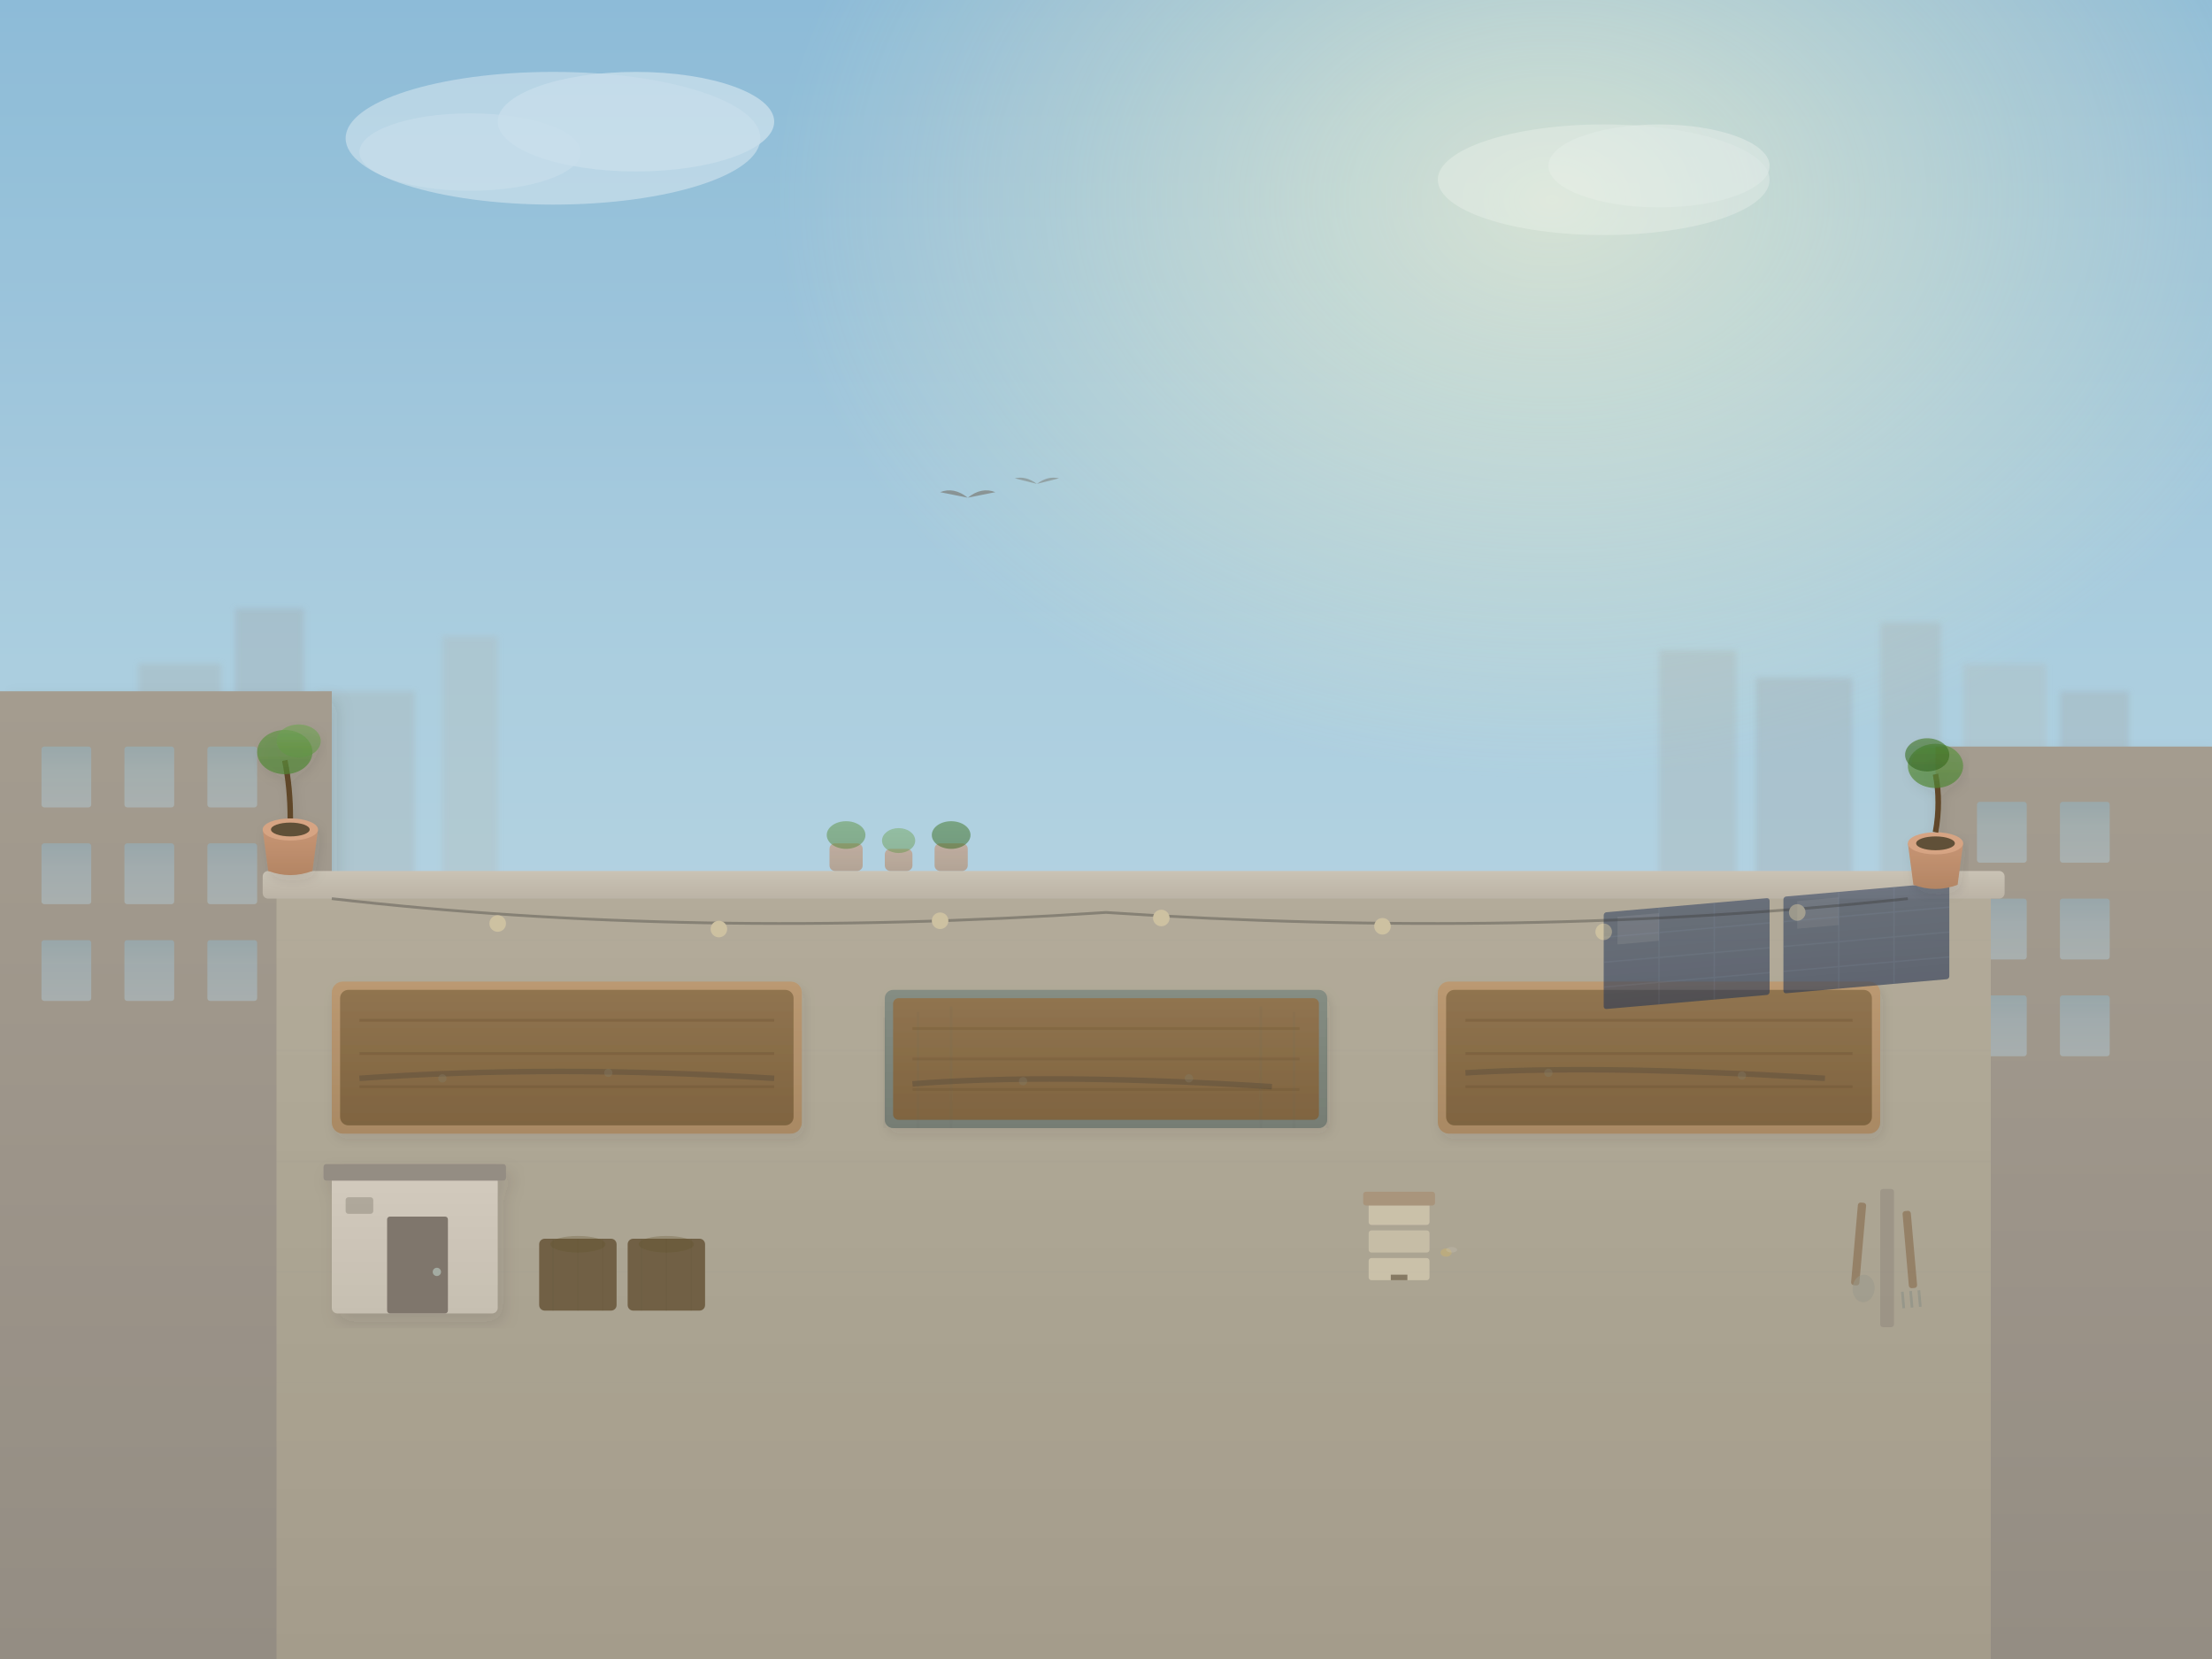
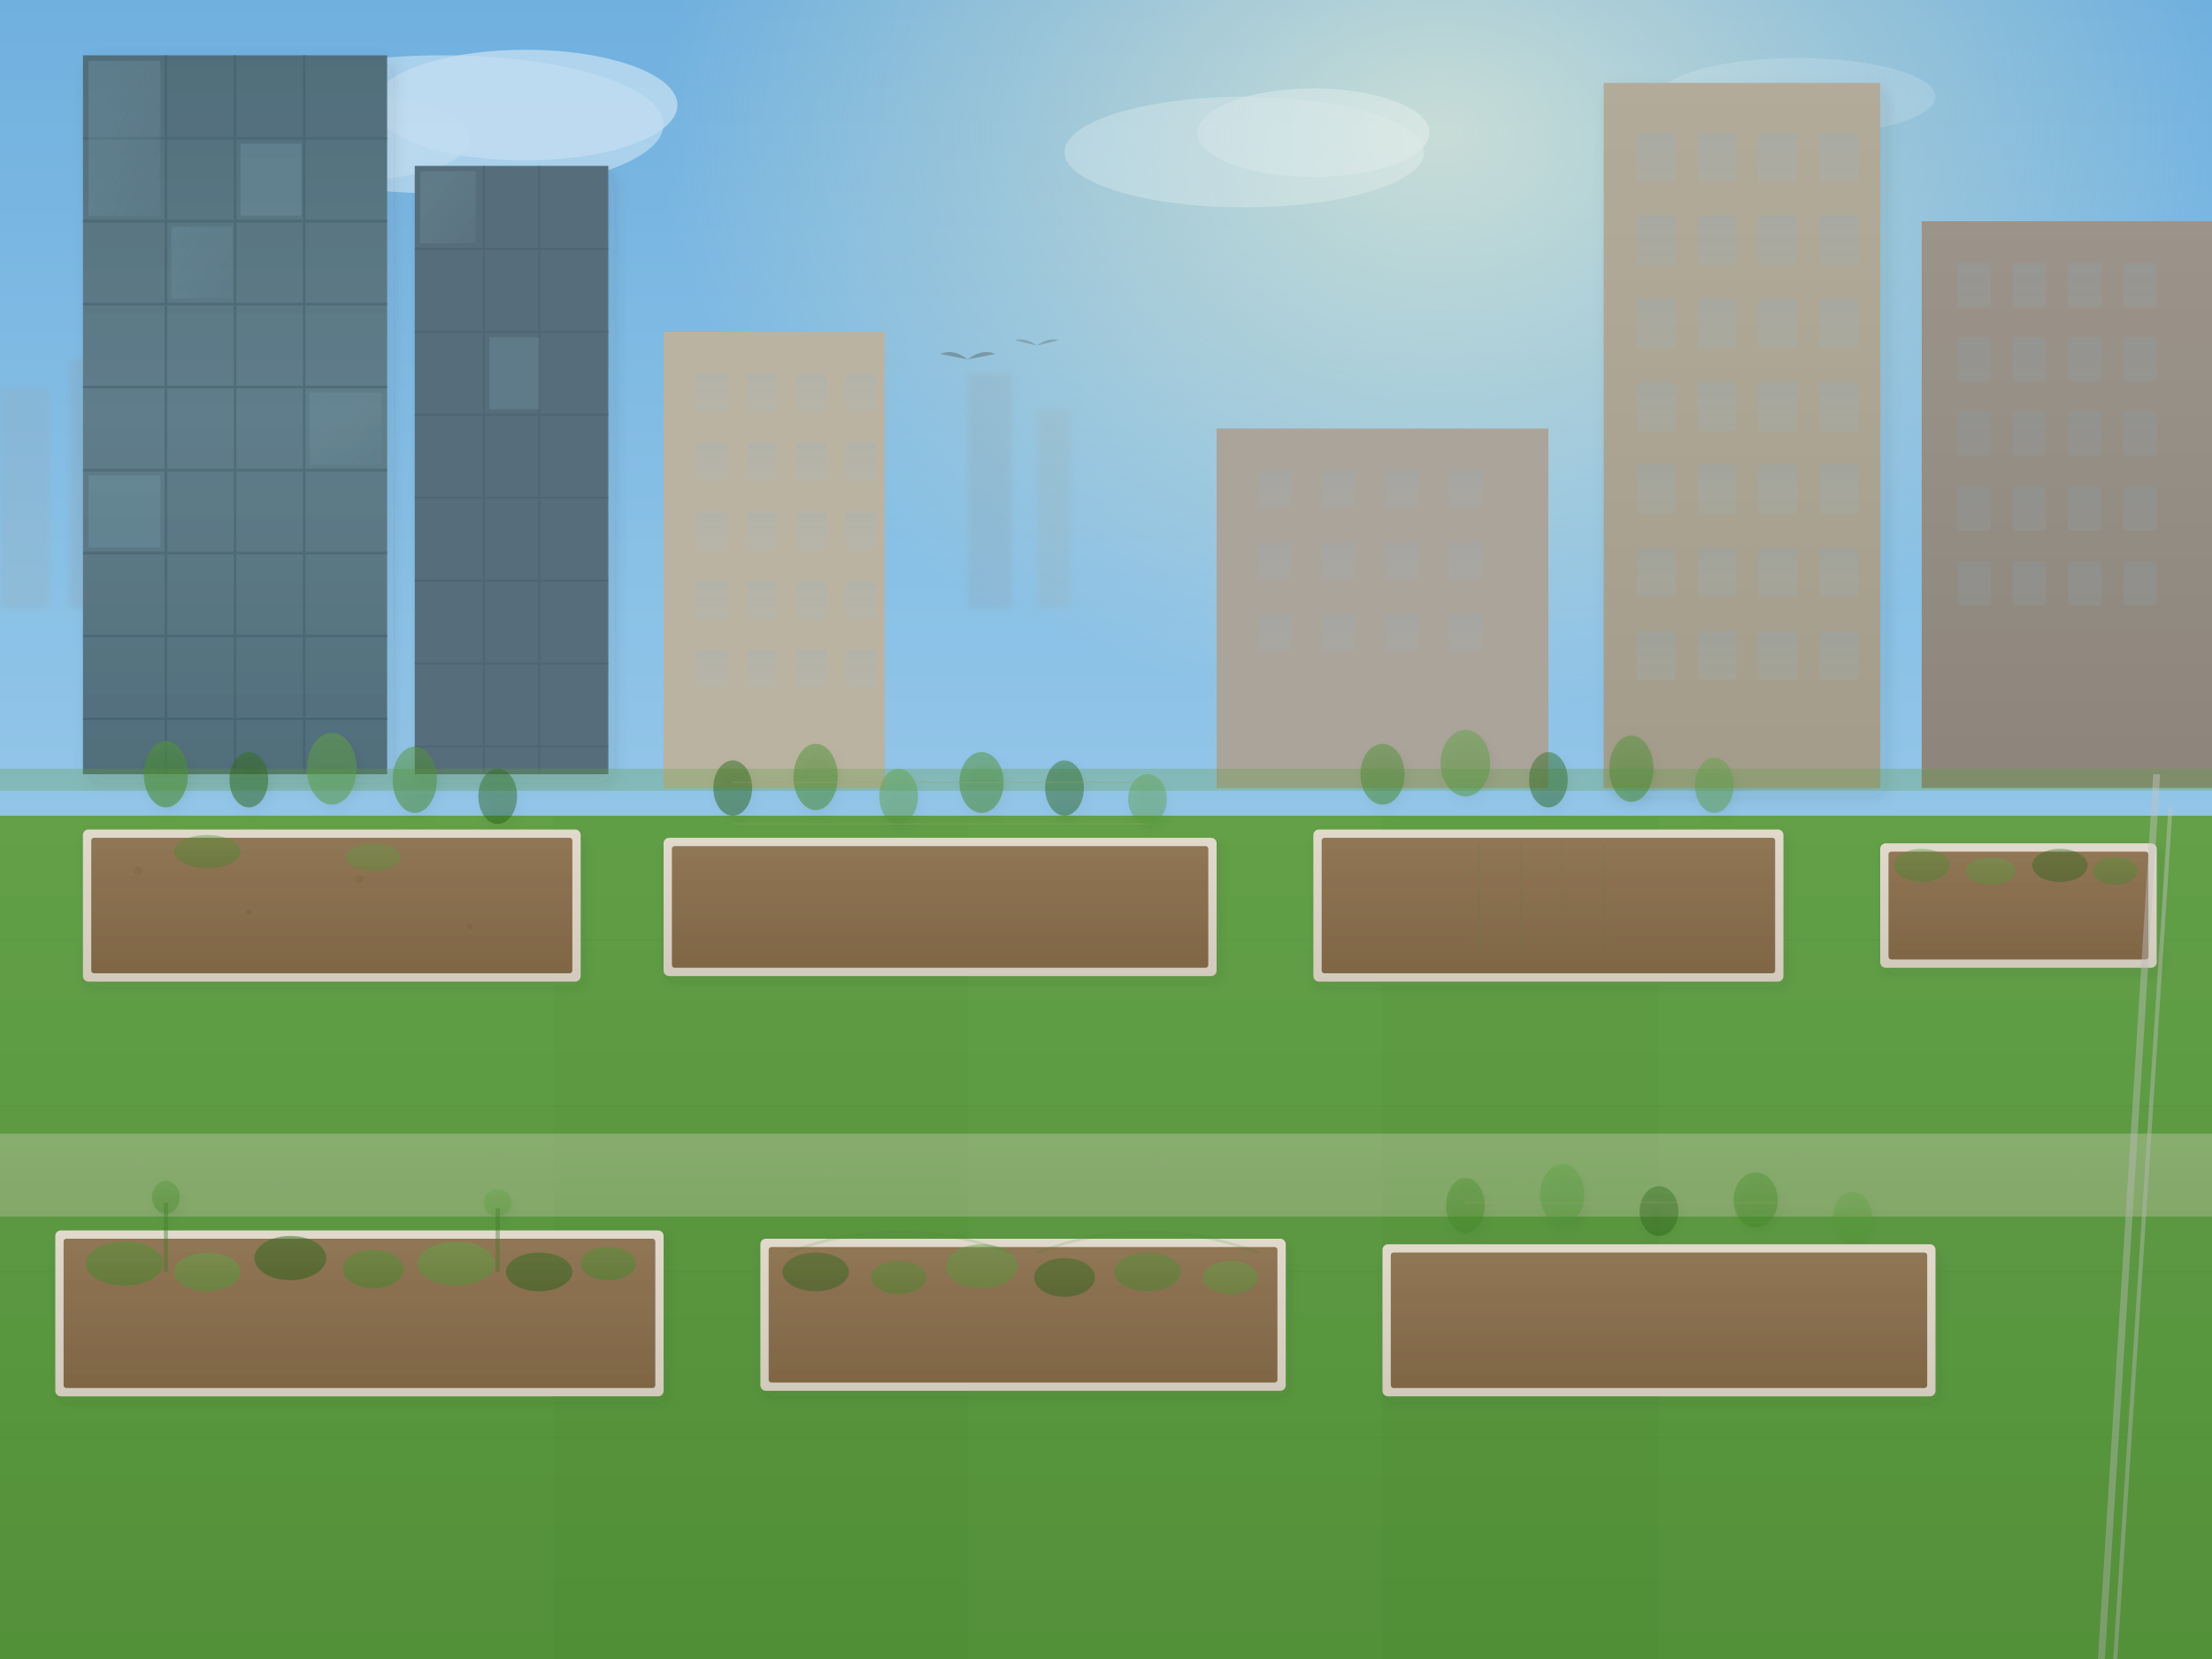
<svg xmlns="http://www.w3.org/2000/svg" viewBox="0 0 800 600" width="800" height="600">
  <defs>
    <linearGradient id="rtSkyGrad" x1="0" y1="0" x2="0" y2="1">
-       <stop offset="0%" stop-color="#88B8D8" />
-       <stop offset="40%" stop-color="#A8CCE0" />
-       <stop offset="100%" stop-color="#C8DCE8" />
-     </linearGradient>
-     <radialGradient id="rtSunGlow" cx="0.7" cy="0.12" r="0.35">
+       <stop offset="0%" stop-color="#6AADE0" />
+       <stop offset="40%" stop-color="#88C0E8" />
+       <stop offset="100%" stop-color="#B0D4EE" />
+     </linearGradient>
+     <radialGradient id="rtSunGlow" cx="0.65" cy="0.08" r="0.35">
      <stop offset="0%" stop-color="#FFF8D0" stop-opacity="0.6" />
      <stop offset="100%" stop-color="#FFF3C0" stop-opacity="0" />
    </radialGradient>
-     <linearGradient id="rtBuildingGrad" x1="0" y1="0" x2="0" y2="1">
-       <stop offset="0%" stop-color="#D0C8BC" />
-       <stop offset="100%" stop-color="#C4BCB0" />
-     </linearGradient>
-     <linearGradient id="rtBuildingDark" x1="0" y1="0" x2="0" y2="1">
-       <stop offset="0%" stop-color="#A0988C" />
-       <stop offset="100%" stop-color="#908880" />
-     </linearGradient>
-     <linearGradient id="rtRoofGrad" x1="0" y1="0" x2="0" y2="1">
+     <linearGradient id="rtGlassBuilding" x1="0" y1="0" x2="0" y2="1">
+       <stop offset="0%" stop-color="#4A6878" />
+       <stop offset="50%" stop-color="#5A7888" />
+       <stop offset="100%" stop-color="#4A6878" />
+     </linearGradient>
+     <linearGradient id="rtGlassReflect" x1="0" y1="0" x2="1" y2="1">
+       <stop offset="0%" stop-color="#88B8D0" stop-opacity="0.5" />
+       <stop offset="50%" stop-color="#A0CCE0" stop-opacity="0.3" />
+       <stop offset="100%" stop-color="#78A8C0" stop-opacity="0.2" />
+     </linearGradient>
+     <linearGradient id="rtConcreteBuilding" x1="0" y1="0" x2="0" y2="1">
      <stop offset="0%" stop-color="#B0A898" />
      <stop offset="100%" stop-color="#A09888" />
    </linearGradient>
+     <linearGradient id="rtConcreteDark" x1="0" y1="0" x2="0" y2="1">
+       <stop offset="0%" stop-color="#989088" />
+       <stop offset="100%" stop-color="#888078" />
+     </linearGradient>
+     <linearGradient id="rtGrassGrad" x1="0" y1="0" x2="0" y2="1">
+       <stop offset="0%" stop-color="#5A9A40" />
+       <stop offset="100%" stop-color="#4A8A30" />
+     </linearGradient>
+     <linearGradient id="rtGrassLight" x1="0" y1="0" x2="0" y2="1">
+       <stop offset="0%" stop-color="#6AAA50" />
+       <stop offset="100%" stop-color="#5A9A40" />
+     </linearGradient>
+     <linearGradient id="rtBedFrame" x1="0" y1="0" x2="0" y2="1">
+       <stop offset="0%" stop-color="#E0D8CC" />
+       <stop offset="100%" stop-color="#D0C8BC" />
+     </linearGradient>
    <linearGradient id="rtSoil" x1="0" y1="0" x2="0" y2="1">
-       <stop offset="0%" stop-color="#8B6E4A" />
-       <stop offset="100%" stop-color="#7A5E3A" />
-     </linearGradient>
-     <linearGradient id="rtWoodBed" x1="0" y1="0" x2="0" y2="1">
-       <stop offset="0%" stop-color="#B8956E" />
-       <stop offset="100%" stop-color="#A68460" />
-     </linearGradient>
-     <linearGradient id="rtMetalBed" x1="0" y1="0" x2="0" y2="1">
-       <stop offset="0%" stop-color="#808880" />
-       <stop offset="100%" stop-color="#707870" />
+       <stop offset="0%" stop-color="#8B7050" />
+       <stop offset="100%" stop-color="#7A6040" />
+     </linearGradient>
+     <linearGradient id="rtGravelGrad" x1="0" y1="0" x2="0" y2="1">
+       <stop offset="0%" stop-color="#D8D0C0" />
+       <stop offset="100%" stop-color="#C8C0B0" />
+     </linearGradient>
+     <linearGradient id="rtRailingGrad" x1="0" y1="0" x2="0" y2="1">
+       <stop offset="0%" stop-color="#C0C0C0" />
+       <stop offset="100%" stop-color="#A8A8A8" />
    </linearGradient>
    <linearGradient id="rtLeafGreen" x1="0" y1="0" x2="0" y2="1">
-       <stop offset="0%" stop-color="#5A9040" />
-       <stop offset="100%" stop-color="#4A8030" />
+       <stop offset="0%" stop-color="#4A9030" />
+       <stop offset="100%" stop-color="#3A8020" />
    </linearGradient>
    <linearGradient id="rtLeafDark" x1="0" y1="0" x2="0" y2="1">
-       <stop offset="0%" stop-color="#3A7020" />
-       <stop offset="100%" stop-color="#2A6015" />
+       <stop offset="0%" stop-color="#2A6818" />
+       <stop offset="100%" stop-color="#1E5810" />
    </linearGradient>
    <linearGradient id="rtLeafLight" x1="0" y1="0" x2="0" y2="1">
-       <stop offset="0%" stop-color="#6BA050" />
-       <stop offset="100%" stop-color="#5A9040" />
-     </linearGradient>
-     <linearGradient id="rtPotGrad" x1="0" y1="0" x2="0" y2="1">
-       <stop offset="0%" stop-color="#C49070" />
-       <stop offset="100%" stop-color="#B08060" />
-     </linearGradient>
-     <linearGradient id="rtConcreteGrad" x1="0" y1="0" x2="0" y2="1">
-       <stop offset="0%" stop-color="#C8C0B4" />
-       <stop offset="100%" stop-color="#B8B0A4" />
-     </linearGradient>
-     <linearGradient id="rtSolarPanel" x1="0" y1="0" x2="0" y2="1">
-       <stop offset="0%" stop-color="#304060" />
-       <stop offset="100%" stop-color="#203050" />
+       <stop offset="0%" stop-color="#5AA040" />
+       <stop offset="100%" stop-color="#4A9030" />
+     </linearGradient>
+     <linearGradient id="rtStakeGrad" x1="0" y1="0" x2="0" y2="1">
+       <stop offset="0%" stop-color="#C4B090" />
+       <stop offset="100%" stop-color="#B0A080" />
    </linearGradient>
    <linearGradient id="rtWindowGrad" x1="0" y1="0" x2="0" y2="1">
-       <stop offset="0%" stop-color="#88B8D8" />
-       <stop offset="40%" stop-color="#A0C8E0" />
-       <stop offset="100%" stop-color="#B0D0E4" />
-     </linearGradient>
-     <linearGradient id="rtMetalGrad" x1="0" y1="0" x2="0" y2="1">
-       <stop offset="0%" stop-color="#A0A8A0" />
-       <stop offset="100%" stop-color="#909890" />
+       <stop offset="0%" stop-color="#6AADE0" stop-opacity="0.4" />
+       <stop offset="100%" stop-color="#88C0E8" stop-opacity="0.3" />
    </linearGradient>
    <filter id="rtSoftShadow" x="-10%" y="-10%" width="120%" height="120%">
      <feGaussianBlur in="SourceAlpha" stdDeviation="3" result="blur" />
      <feOffset dx="2" dy="3" result="offset" />
      <feFlood flood-color="#2A3040" flood-opacity="0.12" result="color" />
      <feComposite in="color" in2="offset" operator="in" result="shadow" />
      <feMerge>
        <feMergeNode in="shadow" />
        <feMergeNode in="SourceGraphic" />
      </feMerge>
    </filter>
    <filter id="rtSubtleShadow" x="-10%" y="-10%" width="120%" height="120%">
      <feGaussianBlur in="SourceAlpha" stdDeviation="2" result="blur" />
      <feOffset dx="1" dy="2" result="offset" />
      <feFlood flood-color="#2A3040" flood-opacity="0.1" result="color" />
      <feComposite in="color" in2="offset" operator="in" result="shadow" />
      <feMerge>
        <feMergeNode in="shadow" />
        <feMergeNode in="SourceGraphic" />
      </feMerge>
    </filter>
    <filter id="rtHaze">
      <feGaussianBlur stdDeviation="1" />
    </filter>
  </defs>
  <rect width="800" height="600" fill="url(#rtSkyGrad)" />
  <rect width="800" height="600" fill="url(#rtSunGlow)" />
-   <g opacity="0.5">
-     <ellipse cx="200" cy="50" rx="75" ry="24" fill="#FFF" opacity="0.7" />
-     <ellipse cx="230" cy="44" rx="50" ry="18" fill="#FFF" opacity="0.8" />
-     <ellipse cx="170" cy="55" rx="40" ry="14" fill="#FFF" opacity="0.6" />
+   <g opacity="0.55">
+     <ellipse cx="160" cy="45" rx="80" ry="25" fill="#FFFFFF" opacity="0.7" />
+     <ellipse cx="190" cy="38" rx="55" ry="20" fill="#FFFFFF" opacity="0.8" />
+     <ellipse cx="130" cy="50" rx="40" ry="15" fill="#FFFFFF" opacity="0.6" />
  </g>
  <g opacity="0.4">
-     <ellipse cx="580" cy="65" rx="60" ry="20" fill="#FFF" opacity="0.6" />
-     <ellipse cx="600" cy="60" rx="40" ry="15" fill="#FFF" opacity="0.7" />
-   </g>
-   <g opacity="0.2" filter="url(#rtHaze)">
-     <rect x="50" y="240" width="30" height="80" fill="#A09888" />
-     <rect x="85" y="220" width="25" height="100" fill="#908880" />
-     <rect x="115" y="250" width="35" height="70" fill="#A09888" />
-     <rect x="160" y="230" width="20" height="90" fill="#B0A898" />
-     <rect x="600" y="235" width="28" height="85" fill="#A09888" />
-     <rect x="635" y="245" width="35" height="75" fill="#908880" />
-     <rect x="680" y="225" width="22" height="95" fill="#A09888" />
-     <rect x="710" y="240" width="30" height="80" fill="#B0A898" />
-     <rect x="745" y="250" width="25" height="70" fill="#908880" />
+     <ellipse cx="450" cy="55" rx="65" ry="20" fill="#FFFFFF" opacity="0.6" />
+     <ellipse cx="475" cy="48" rx="42" ry="16" fill="#FFFFFF" opacity="0.7" />
+   </g>
+   <g opacity="0.3">
+     <ellipse cx="650" cy="35" rx="50" ry="14" fill="#FFFFFF" opacity="0.5" />
+   </g>
+   <g opacity="0.15" filter="url(#rtHaze)">
+     <rect x="0" y="140" width="18" height="80" fill="#A09888" />
+     <rect x="25" y="130" width="14" height="90" fill="#908880" />
+     <rect x="45" y="145" width="20" height="75" fill="#A09888" />
+     <rect x="350" y="135" width="16" height="85" fill="#908880" />
+     <rect x="375" y="148" width="12" height="72" fill="#A09888" />
+     <rect x="750" y="140" width="18" height="80" fill="#908880" />
+     <rect x="775" y="150" width="15" height="70" fill="#A09888" />
  </g>
  <g filter="url(#rtSoftShadow)">
-     <rect x="0" y="250" width="120" height="350" fill="url(#rtBuildingDark)" />
+     <rect x="30" y="20" width="110" height="260" fill="url(#rtGlassBuilding)" />
+     <g stroke="#3A5868" stroke-width="1" opacity="0.5">
+       <line x1="30" y1="50" x2="140" y2="50" />
+       <line x1="30" y1="80" x2="140" y2="80" />
+       <line x1="30" y1="110" x2="140" y2="110" />
+       <line x1="30" y1="140" x2="140" y2="140" />
+       <line x1="30" y1="170" x2="140" y2="170" />
+       <line x1="30" y1="200" x2="140" y2="200" />
+       <line x1="30" y1="230" x2="140" y2="230" />
+       <line x1="30" y1="260" x2="140" y2="260" />
+       <line x1="60" y1="20" x2="60" y2="280" />
+       <line x1="85" y1="20" x2="85" y2="280" />
+       <line x1="110" y1="20" x2="110" y2="280" />
+     </g>
+     <rect x="32" y="22" width="26" height="56" fill="url(#rtGlassReflect)" opacity="0.4" />
+     <rect x="62" y="82" width="22" height="26" fill="url(#rtGlassReflect)" opacity="0.3" />
+     <rect x="112" y="142" width="26" height="26" fill="url(#rtGlassReflect)" opacity="0.25" />
+     <rect x="32" y="172" width="26" height="26" fill="#88C0D8" opacity="0.15" />
+     <rect x="87" y="52" width="22" height="26" fill="#A0CCE0" opacity="0.15" />
+   </g>
+   <g filter="url(#rtSoftShadow)">
+     <rect x="150" y="60" width="70" height="220" fill="#506878" />
+     <g stroke="#405868" stroke-width="0.8" opacity="0.45">
+       <line x1="150" y1="90" x2="220" y2="90" />
+       <line x1="150" y1="120" x2="220" y2="120" />
+       <line x1="150" y1="150" x2="220" y2="150" />
+       <line x1="150" y1="180" x2="220" y2="180" />
+       <line x1="150" y1="210" x2="220" y2="210" />
+       <line x1="150" y1="240" x2="220" y2="240" />
+       <line x1="150" y1="270" x2="220" y2="270" />
+       <line x1="175" y1="60" x2="175" y2="280" />
+       <line x1="195" y1="60" x2="195" y2="280" />
+     </g>
+     <rect x="152" y="62" width="20" height="26" fill="url(#rtGlassReflect)" opacity="0.35" />
+     <rect x="177" y="122" width="18" height="26" fill="#88B8D0" opacity="0.15" />
+   </g>
+   <g filter="url(#rtSoftShadow)">
+     <rect x="580" y="30" width="100" height="255" fill="url(#rtConcreteBuilding)" />
+     <g opacity="0.35">
+       <rect x="592" y="48" width="14" height="18" rx="1" fill="url(#rtWindowGrad)" />
+       <rect x="614" y="48" width="14" height="18" rx="1" fill="url(#rtWindowGrad)" />
+       <rect x="636" y="48" width="14" height="18" rx="1" fill="url(#rtWindowGrad)" />
+       <rect x="658" y="48" width="14" height="18" rx="1" fill="url(#rtWindowGrad)" />
+       <rect x="592" y="78" width="14" height="18" rx="1" fill="url(#rtWindowGrad)" />
+       <rect x="614" y="78" width="14" height="18" rx="1" fill="url(#rtWindowGrad)" />
+       <rect x="636" y="78" width="14" height="18" rx="1" fill="url(#rtWindowGrad)" />
+       <rect x="658" y="78" width="14" height="18" rx="1" fill="url(#rtWindowGrad)" />
+       <rect x="592" y="108" width="14" height="18" rx="1" fill="url(#rtWindowGrad)" />
+       <rect x="614" y="108" width="14" height="18" rx="1" fill="url(#rtWindowGrad)" />
+       <rect x="636" y="108" width="14" height="18" rx="1" fill="url(#rtWindowGrad)" />
+       <rect x="658" y="108" width="14" height="18" rx="1" fill="url(#rtWindowGrad)" />
+       <rect x="592" y="138" width="14" height="18" rx="1" fill="url(#rtWindowGrad)" />
+       <rect x="614" y="138" width="14" height="18" rx="1" fill="url(#rtWindowGrad)" />
+       <rect x="636" y="138" width="14" height="18" rx="1" fill="url(#rtWindowGrad)" />
+       <rect x="658" y="138" width="14" height="18" rx="1" fill="url(#rtWindowGrad)" />
+       <rect x="592" y="168" width="14" height="18" rx="1" fill="url(#rtWindowGrad)" />
+       <rect x="614" y="168" width="14" height="18" rx="1" fill="url(#rtWindowGrad)" />
+       <rect x="636" y="168" width="14" height="18" rx="1" fill="url(#rtWindowGrad)" />
+       <rect x="658" y="168" width="14" height="18" rx="1" fill="url(#rtWindowGrad)" />
+       <rect x="592" y="198" width="14" height="18" rx="1" fill="url(#rtWindowGrad)" />
+       <rect x="614" y="198" width="14" height="18" rx="1" fill="url(#rtWindowGrad)" />
+       <rect x="636" y="198" width="14" height="18" rx="1" fill="url(#rtWindowGrad)" />
+       <rect x="658" y="198" width="14" height="18" rx="1" fill="url(#rtWindowGrad)" />
+       <rect x="592" y="228" width="14" height="18" rx="1" fill="url(#rtWindowGrad)" />
+       <rect x="614" y="228" width="14" height="18" rx="1" fill="url(#rtWindowGrad)" />
+       <rect x="636" y="228" width="14" height="18" rx="1" fill="url(#rtWindowGrad)" />
+       <rect x="658" y="228" width="14" height="18" rx="1" fill="url(#rtWindowGrad)" />
+     </g>
+   </g>
+   <g>
+     <rect x="695" y="80" width="105" height="205" fill="url(#rtConcreteDark)" />
+     <g opacity="0.3">
+       <rect x="708" y="95" width="12" height="16" rx="1" fill="url(#rtWindowGrad)" />
+       <rect x="728" y="95" width="12" height="16" rx="1" fill="url(#rtWindowGrad)" />
+       <rect x="748" y="95" width="12" height="16" rx="1" fill="url(#rtWindowGrad)" />
+       <rect x="768" y="95" width="12" height="16" rx="1" fill="url(#rtWindowGrad)" />
+       <rect x="708" y="122" width="12" height="16" rx="1" fill="url(#rtWindowGrad)" />
+       <rect x="728" y="122" width="12" height="16" rx="1" fill="url(#rtWindowGrad)" />
+       <rect x="748" y="122" width="12" height="16" rx="1" fill="url(#rtWindowGrad)" />
+       <rect x="768" y="122" width="12" height="16" rx="1" fill="url(#rtWindowGrad)" />
+       <rect x="708" y="149" width="12" height="16" rx="1" fill="url(#rtWindowGrad)" />
+       <rect x="728" y="149" width="12" height="16" rx="1" fill="url(#rtWindowGrad)" />
+       <rect x="748" y="149" width="12" height="16" rx="1" fill="url(#rtWindowGrad)" />
+       <rect x="768" y="149" width="12" height="16" rx="1" fill="url(#rtWindowGrad)" />
+       <rect x="708" y="176" width="12" height="16" rx="1" fill="url(#rtWindowGrad)" />
+       <rect x="728" y="176" width="12" height="16" rx="1" fill="url(#rtWindowGrad)" />
+       <rect x="748" y="176" width="12" height="16" rx="1" fill="url(#rtWindowGrad)" />
+       <rect x="768" y="176" width="12" height="16" rx="1" fill="url(#rtWindowGrad)" />
+       <rect x="708" y="203" width="12" height="16" rx="1" fill="url(#rtWindowGrad)" />
+       <rect x="728" y="203" width="12" height="16" rx="1" fill="url(#rtWindowGrad)" />
+       <rect x="748" y="203" width="12" height="16" rx="1" fill="url(#rtWindowGrad)" />
+       <rect x="768" y="203" width="12" height="16" rx="1" fill="url(#rtWindowGrad)" />
+     </g>
+   </g>
+   <g>
+     <rect x="240" y="120" width="80" height="165" fill="#B8B0A0" />
+     <g opacity="0.3">
+       <rect x="252" y="135" width="11" height="14" rx="1" fill="url(#rtWindowGrad)" />
+       <rect x="270" y="135" width="11" height="14" rx="1" fill="url(#rtWindowGrad)" />
+       <rect x="288" y="135" width="11" height="14" rx="1" fill="url(#rtWindowGrad)" />
+       <rect x="306" y="135" width="11" height="14" rx="1" fill="url(#rtWindowGrad)" />
+       <rect x="252" y="160" width="11" height="14" rx="1" fill="url(#rtWindowGrad)" />
+       <rect x="270" y="160" width="11" height="14" rx="1" fill="url(#rtWindowGrad)" />
+       <rect x="288" y="160" width="11" height="14" rx="1" fill="url(#rtWindowGrad)" />
+       <rect x="306" y="160" width="11" height="14" rx="1" fill="url(#rtWindowGrad)" />
+       <rect x="252" y="185" width="11" height="14" rx="1" fill="url(#rtWindowGrad)" />
+       <rect x="270" y="185" width="11" height="14" rx="1" fill="url(#rtWindowGrad)" />
+       <rect x="288" y="185" width="11" height="14" rx="1" fill="url(#rtWindowGrad)" />
+       <rect x="306" y="185" width="11" height="14" rx="1" fill="url(#rtWindowGrad)" />
+       <rect x="252" y="210" width="11" height="14" rx="1" fill="url(#rtWindowGrad)" />
+       <rect x="270" y="210" width="11" height="14" rx="1" fill="url(#rtWindowGrad)" />
+       <rect x="288" y="210" width="11" height="14" rx="1" fill="url(#rtWindowGrad)" />
+       <rect x="306" y="210" width="11" height="14" rx="1" fill="url(#rtWindowGrad)" />
+       <rect x="252" y="235" width="11" height="14" rx="1" fill="url(#rtWindowGrad)" />
+       <rect x="270" y="235" width="11" height="14" rx="1" fill="url(#rtWindowGrad)" />
+       <rect x="288" y="235" width="11" height="14" rx="1" fill="url(#rtWindowGrad)" />
+       <rect x="306" y="235" width="11" height="14" rx="1" fill="url(#rtWindowGrad)" />
+     </g>
+   </g>
+   <g>
+     <rect x="440" y="155" width="120" height="130" fill="#A8A098" />
+     <g opacity="0.28">
+       <rect x="455" y="170" width="12" height="14" rx="1" fill="url(#rtWindowGrad)" />
+       <rect x="478" y="170" width="12" height="14" rx="1" fill="url(#rtWindowGrad)" />
+       <rect x="501" y="170" width="12" height="14" rx="1" fill="url(#rtWindowGrad)" />
+       <rect x="524" y="170" width="12" height="14" rx="1" fill="url(#rtWindowGrad)" />
+       <rect x="455" y="196" width="12" height="14" rx="1" fill="url(#rtWindowGrad)" />
+       <rect x="478" y="196" width="12" height="14" rx="1" fill="url(#rtWindowGrad)" />
+       <rect x="501" y="196" width="12" height="14" rx="1" fill="url(#rtWindowGrad)" />
+       <rect x="524" y="196" width="12" height="14" rx="1" fill="url(#rtWindowGrad)" />
+       <rect x="455" y="222" width="12" height="14" rx="1" fill="url(#rtWindowGrad)" />
+       <rect x="478" y="222" width="12" height="14" rx="1" fill="url(#rtWindowGrad)" />
+       <rect x="501" y="222" width="12" height="14" rx="1" fill="url(#rtWindowGrad)" />
+       <rect x="524" y="222" width="12" height="14" rx="1" fill="url(#rtWindowGrad)" />
+     </g>
+   </g>
+   <rect x="0" y="278" width="800" height="8" fill="#5A9A40" opacity="0.3" />
+   <g opacity="0.55">
+     <line x1="0" y1="280" x2="800" y2="280" stroke="url(#rtRailingGrad)" stroke-width="2.5" />
+     <line x1="0" y1="292" x2="800" y2="292" stroke="url(#rtRailingGrad)" stroke-width="1.5" />
+     <line x1="20" y1="278" x2="20" y2="295" stroke="url(#rtRailingGrad)" stroke-width="2" />
+     <line x1="80" y1="278" x2="80" y2="295" stroke="url(#rtRailingGrad)" stroke-width="2" />
+     <line x1="140" y1="278" x2="140" y2="295" stroke="url(#rtRailingGrad)" stroke-width="2" />
+     <line x1="200" y1="278" x2="200" y2="295" stroke="url(#rtRailingGrad)" stroke-width="2" />
+     <line x1="260" y1="278" x2="260" y2="295" stroke="url(#rtRailingGrad)" stroke-width="2" />
+     <line x1="320" y1="278" x2="320" y2="295" stroke="url(#rtRailingGrad)" stroke-width="2" />
+     <line x1="380" y1="278" x2="380" y2="295" stroke="url(#rtRailingGrad)" stroke-width="2" />
+     <line x1="440" y1="278" x2="440" y2="295" stroke="url(#rtRailingGrad)" stroke-width="2" />
+     <line x1="500" y1="278" x2="500" y2="295" stroke="url(#rtRailingGrad)" stroke-width="2" />
+     <line x1="560" y1="278" x2="560" y2="295" stroke="url(#rtRailingGrad)" stroke-width="2" />
+     <line x1="620" y1="278" x2="620" y2="295" stroke="url(#rtRailingGrad)" stroke-width="2" />
+     <line x1="680" y1="278" x2="680" y2="295" stroke="url(#rtRailingGrad)" stroke-width="2" />
+     <line x1="740" y1="278" x2="740" y2="295" stroke="url(#rtRailingGrad)" stroke-width="2" />
+     <line x1="800" y1="278" x2="800" y2="295" stroke="url(#rtRailingGrad)" stroke-width="2" />
+   </g>
+   <rect x="0" y="295" width="800" height="305" fill="url(#rtGrassGrad)" />
+   <g opacity="0.15">
+     <rect x="0" y="295" width="200" height="305" fill="url(#rtGrassLight)" />
+     <rect x="350" y="295" width="150" height="305" fill="url(#rtGrassLight)" />
+     <rect x="600" y="295" width="200" height="305" fill="url(#rtGrassLight)" />
+   </g>
+   <g opacity="0.06">
+     <line x1="0" y1="340" x2="800" y2="340" stroke="#2A5A18" stroke-width="0.5" />
+     <line x1="0" y1="400" x2="800" y2="400" stroke="#2A5A18" stroke-width="0.5" />
+     <line x1="0" y1="460" x2="800" y2="460" stroke="#2A5A18" stroke-width="0.5" />
+     <line x1="0" y1="520" x2="800" y2="520" stroke="#2A5A18" stroke-width="0.5" />
+   </g>
+   <rect x="0" y="410" width="800" height="30" fill="url(#rtGravelGrad)" opacity="0.35" />
+   <g opacity="0.08">
+     <circle cx="50" cy="420" r="1.5" fill="#A09880" />
+     <circle cx="100" cy="428" r="1" fill="#A09880" />
+     <circle cx="180" cy="418" r="1.5" fill="#A09880" />
+     <circle cx="300" cy="425" r="1" fill="#A09880" />
+     <circle cx="420" cy="420" r="1.5" fill="#A09880" />
+     <circle cx="550" cy="428" r="1" fill="#A09880" />
+     <circle cx="650" cy="418" r="1.5" fill="#A09880" />
+     <circle cx="750" cy="425" r="1" fill="#A09880" />
+   </g>
+   <g filter="url(#rtSubtleShadow)" transform="translate(30, 300)">
+     <rect x="0" y="0" width="180" height="55" rx="2" fill="url(#rtBedFrame)" />
+     <rect x="3" y="3" width="174" height="49" rx="1" fill="url(#rtSoil)" />
+     <g opacity="0.15">
+       <circle cx="20" cy="15" r="1.5" fill="#5A4020" />
+       <circle cx="60" cy="30" r="1" fill="#5A4020" />
+       <circle cx="100" cy="18" r="1.5" fill="#5A4020" />
+       <circle cx="140" cy="35" r="1" fill="#5A4020" />
+     </g>
+     <line x1="30" y1="-40" x2="30" y2="48" stroke="url(#rtStakeGrad)" stroke-width="2" />
+     <line x1="60" y1="-35" x2="60" y2="48" stroke="url(#rtStakeGrad)" stroke-width="2" />
+     <line x1="90" y1="-42" x2="90" y2="48" stroke="url(#rtStakeGrad)" stroke-width="2" />
+     <line x1="120" y1="-38" x2="120" y2="48" stroke="url(#rtStakeGrad)" stroke-width="2" />
+     <line x1="150" y1="-30" x2="150" y2="48" stroke="url(#rtStakeGrad)" stroke-width="2" />
+     <ellipse cx="30" cy="-20" rx="8" ry="12" fill="url(#rtLeafGreen)" opacity="0.55" />
+     <ellipse cx="60" cy="-18" rx="7" ry="10" fill="url(#rtLeafDark)" opacity="0.5" />
+     <ellipse cx="90" cy="-22" rx="9" ry="13" fill="url(#rtLeafLight)" opacity="0.5" />
+     <ellipse cx="120" cy="-18" rx="8" ry="12" fill="url(#rtLeafGreen)" opacity="0.5" />
+     <ellipse cx="150" cy="-12" rx="7" ry="10" fill="url(#rtLeafDark)" opacity="0.45" />
+     <ellipse cx="45" cy="8" rx="12" ry="6" fill="url(#rtLeafGreen)" opacity="0.4" />
+     <ellipse cx="105" cy="10" rx="10" ry="5" fill="url(#rtLeafLight)" opacity="0.35" />
+   </g>
+   <g filter="url(#rtSubtleShadow)" transform="translate(240, 303)">
+     <rect x="0" y="0" width="200" height="50" rx="2" fill="url(#rtBedFrame)" />
+     <rect x="3" y="3" width="194" height="44" rx="1" fill="url(#rtSoil)" />
+     <line x1="25" y1="-35" x2="25" y2="44" stroke="url(#rtStakeGrad)" stroke-width="2" />
+     <line x1="55" y1="-40" x2="55" y2="44" stroke="url(#rtStakeGrad)" stroke-width="2" />
+     <line x1="85" y1="-32" x2="85" y2="44" stroke="url(#rtStakeGrad)" stroke-width="2" />
+     <line x1="115" y1="-38" x2="115" y2="44" stroke="url(#rtStakeGrad)" stroke-width="2" />
+     <line x1="145" y1="-35" x2="145" y2="44" stroke="url(#rtStakeGrad)" stroke-width="2" />
+     <line x1="175" y1="-30" x2="175" y2="44" stroke="url(#rtStakeGrad)" stroke-width="2" />
+     <ellipse cx="25" cy="-18" rx="7" ry="10" fill="url(#rtLeafDark)" opacity="0.5" />
+     <ellipse cx="55" cy="-22" rx="8" ry="12" fill="url(#rtLeafGreen)" opacity="0.5" />
+     <ellipse cx="85" cy="-15" rx="7" ry="10" fill="url(#rtLeafLight)" opacity="0.45" />
+     <ellipse cx="115" cy="-20" rx="8" ry="11" fill="url(#rtLeafGreen)" opacity="0.5" />
+     <ellipse cx="145" cy="-18" rx="7" ry="10" fill="url(#rtLeafDark)" opacity="0.45" />
+     <ellipse cx="175" cy="-14" rx="7" ry="9" fill="url(#rtLeafLight)" opacity="0.4" />
+     <line x1="25" y1="-20" x2="175" y2="-20" stroke="#A09870" stroke-width="0.5" opacity="0.3" />
+     <line x1="25" y1="-5" x2="175" y2="-5" stroke="#A09870" stroke-width="0.5" opacity="0.25" />
+   </g>
+   <g filter="url(#rtSubtleShadow)" transform="translate(475, 300)">
+     <rect x="0" y="0" width="170" height="55" rx="2" fill="url(#rtBedFrame)" />
+     <rect x="3" y="3" width="164" height="49" rx="1" fill="url(#rtSoil)" />
+     <line x1="25" y1="-38" x2="25" y2="48" stroke="url(#rtStakeGrad)" stroke-width="2" />
+     <line x1="55" y1="-42" x2="55" y2="48" stroke="url(#rtStakeGrad)" stroke-width="2" />
+     <line x1="85" y1="-36" x2="85" y2="48" stroke="url(#rtStakeGrad)" stroke-width="2" />
+     <line x1="115" y1="-40" x2="115" y2="48" stroke="url(#rtStakeGrad)" stroke-width="2" />
+     <line x1="145" y1="-34" x2="145" y2="48" stroke="url(#rtStakeGrad)" stroke-width="2" />
+     <ellipse cx="25" cy="-20" rx="8" ry="11" fill="url(#rtLeafGreen)" opacity="0.5" />
+     <ellipse cx="55" cy="-24" rx="9" ry="12" fill="url(#rtLeafLight)" opacity="0.5" />
+     <ellipse cx="85" cy="-18" rx="7" ry="10" fill="url(#rtLeafDark)" opacity="0.45" />
+     <ellipse cx="115" cy="-22" rx="8" ry="12" fill="url(#rtLeafGreen)" opacity="0.5" />
+     <ellipse cx="145" cy="-16" rx="7" ry="10" fill="url(#rtLeafLight)" opacity="0.45" />
+     <g opacity="0.12" stroke="#3A8028" stroke-width="0.5">
+       <line x1="60" y1="5" x2="60" y2="45" />
+       <line x1="75" y1="5" x2="75" y2="45" />
+       <line x1="90" y1="5" x2="90" y2="45" />
+       <line x1="105" y1="5" x2="105" y2="45" />
+       <line x1="55" y1="15" x2="110" y2="15" />
+       <line x1="55" y1="28" x2="110" y2="28" />
+       <line x1="55" y1="40" x2="110" y2="40" />
+     </g>
+   </g>
+   <g filter="url(#rtSubtleShadow)" transform="translate(20, 445)">
+     <rect x="0" y="0" width="220" height="60" rx="2" fill="url(#rtBedFrame)" />
+     <rect x="3" y="3" width="214" height="54" rx="1" fill="url(#rtSoil)" />
+     <g opacity="0.5">
+       <ellipse cx="25" cy="12" rx="14" ry="8" fill="url(#rtLeafGreen)" />
+       <ellipse cx="55" cy="15" rx="12" ry="7" fill="url(#rtLeafLight)" />
+       <ellipse cx="85" cy="10" rx="13" ry="8" fill="url(#rtLeafDark)" />
+       <ellipse cx="115" cy="14" rx="11" ry="7" fill="url(#rtLeafGreen)" />
+       <ellipse cx="145" cy="12" rx="14" ry="8" fill="url(#rtLeafLight)" />
+       <ellipse cx="175" cy="15" rx="12" ry="7" fill="url(#rtLeafDark)" />
+       <ellipse cx="200" cy="12" rx="10" ry="6" fill="url(#rtLeafGreen)" />
+     </g>
+     <line x1="40" y1="-10" x2="40" y2="15" stroke="#3A7020" stroke-width="1.5" opacity="0.4" />
+     <ellipse cx="40" cy="-12" rx="5" ry="6" fill="url(#rtLeafGreen)" opacity="0.4" />
+     <line x1="160" y1="-8" x2="160" y2="15" stroke="#3A7020" stroke-width="1.5" opacity="0.4" />
+     <ellipse cx="160" cy="-10" rx="5" ry="5" fill="url(#rtLeafLight)" opacity="0.35" />
+   </g>
+   <g filter="url(#rtSubtleShadow)" transform="translate(275, 448)">
+     <rect x="0" y="0" width="190" height="55" rx="2" fill="url(#rtBedFrame)" />
+     <rect x="3" y="3" width="184" height="49" rx="1" fill="url(#rtSoil)" />
+     <g opacity="0.45">
+       <ellipse cx="20" cy="12" rx="12" ry="7" fill="url(#rtLeafDark)" />
+       <ellipse cx="50" cy="14" rx="10" ry="6" fill="url(#rtLeafGreen)" />
+       <ellipse cx="80" cy="10" rx="13" ry="8" fill="url(#rtLeafLight)" />
+       <ellipse cx="110" cy="14" rx="11" ry="7" fill="url(#rtLeafDark)" />
+       <ellipse cx="140" cy="12" rx="12" ry="7" fill="url(#rtLeafGreen)" />
+       <ellipse cx="170" cy="14" rx="10" ry="6" fill="url(#rtLeafLight)" />
+     </g>
+     <g opacity="0.15">
+       <path d="M10,5 Q50,-10 90,5" fill="none" stroke="#3A8028" stroke-width="1" />
+       <path d="M100,5 Q140,-10 180,5" fill="none" stroke="#3A8028" stroke-width="1" />
+     </g>
+   </g>
+   <g filter="url(#rtSubtleShadow)" transform="translate(500, 450)">
+     <rect x="0" y="0" width="200" height="55" rx="2" fill="url(#rtBedFrame)" />
+     <rect x="3" y="3" width="194" height="49" rx="1" fill="url(#rtSoil)" />
+     <line x1="30" y1="-30" x2="30" y2="48" stroke="url(#rtStakeGrad)" stroke-width="2" />
+     <line x1="65" y1="-35" x2="65" y2="48" stroke="url(#rtStakeGrad)" stroke-width="2" />
+     <line x1="100" y1="-28" x2="100" y2="48" stroke="url(#rtStakeGrad)" stroke-width="2" />
+     <line x1="135" y1="-32" x2="135" y2="48" stroke="url(#rtStakeGrad)" stroke-width="2" />
+     <line x1="170" y1="-26" x2="170" y2="48" stroke="url(#rtStakeGrad)" stroke-width="2" />
+     <ellipse cx="30" cy="-14" rx="7" ry="10" fill="url(#rtLeafGreen)" opacity="0.45" />
+     <ellipse cx="65" cy="-18" rx="8" ry="11" fill="url(#rtLeafLight)" opacity="0.45" />
+     <ellipse cx="100" cy="-12" rx="7" ry="9" fill="url(#rtLeafDark)" opacity="0.4" />
+     <ellipse cx="135" cy="-16" rx="8" ry="10" fill="url(#rtLeafGreen)" opacity="0.45" />
+     <ellipse cx="170" cy="-10" rx="7" ry="9" fill="url(#rtLeafLight)" opacity="0.4" />
+     <line x1="30" y1="-15" x2="170" y2="-15" stroke="#A09870" stroke-width="0.5" opacity="0.25" />
+   </g>
+   <g filter="url(#rtSubtleShadow)" transform="translate(680, 305)">
+     <rect x="0" y="0" width="100" height="45" rx="2" fill="url(#rtBedFrame)" />
+     <rect x="3" y="3" width="94" height="39" rx="1" fill="url(#rtSoil)" />
    <g opacity="0.4">
-       <rect x="15" y="270" width="18" height="22" rx="1" fill="url(#rtWindowGrad)" />
-       <rect x="45" y="270" width="18" height="22" rx="1" fill="url(#rtWindowGrad)" />
-       <rect x="75" y="270" width="18" height="22" rx="1" fill="url(#rtWindowGrad)" />
-       <rect x="15" y="305" width="18" height="22" rx="1" fill="url(#rtWindowGrad)" />
-       <rect x="45" y="305" width="18" height="22" rx="1" fill="url(#rtWindowGrad)" />
-       <rect x="75" y="305" width="18" height="22" rx="1" fill="url(#rtWindowGrad)" />
-       <rect x="15" y="340" width="18" height="22" rx="1" fill="url(#rtWindowGrad)" />
-       <rect x="45" y="340" width="18" height="22" rx="1" fill="url(#rtWindowGrad)" />
-       <rect x="75" y="340" width="18" height="22" rx="1" fill="url(#rtWindowGrad)" />
-     </g>
-   </g>
-   <g filter="url(#rtSoftShadow)">
-     <rect x="700" y="270" width="100" height="330" fill="url(#rtBuildingDark)" />
-     <g opacity="0.4">
-       <rect x="715" y="290" width="18" height="22" rx="1" fill="url(#rtWindowGrad)" />
-       <rect x="745" y="290" width="18" height="22" rx="1" fill="url(#rtWindowGrad)" />
-       <rect x="715" y="325" width="18" height="22" rx="1" fill="url(#rtWindowGrad)" />
-       <rect x="745" y="325" width="18" height="22" rx="1" fill="url(#rtWindowGrad)" />
-       <rect x="715" y="360" width="18" height="22" rx="1" fill="url(#rtWindowGrad)" />
-       <rect x="745" y="360" width="18" height="22" rx="1" fill="url(#rtWindowGrad)" />
-     </g>
-   </g>
-   <rect x="100" y="320" width="620" height="280" fill="url(#rtRoofGrad)" />
-   <rect x="95" y="315" width="630" height="10" rx="2" fill="url(#rtConcreteGrad)" />
-   <g opacity="0.06">
-     <line x1="100" y1="340" x2="720" y2="340" stroke="#808080" stroke-width="0.5" />
-     <line x1="100" y1="380" x2="720" y2="380" stroke="#808080" stroke-width="0.5" />
-     <line x1="100" y1="420" x2="720" y2="420" stroke="#808080" stroke-width="0.5" />
-     <line x1="100" y1="460" x2="720" y2="460" stroke="#808080" stroke-width="0.5" />
-     <line x1="100" y1="500" x2="720" y2="500" stroke="#808080" stroke-width="0.5" />
-   </g>
-   <g filter="url(#rtSubtleShadow)" transform="translate(120, 355)">
-     <rect x="0" y="0" width="170" height="55" rx="4" fill="url(#rtWoodBed)" />
-     <rect x="3" y="3" width="164" height="49" rx="3" fill="url(#rtSoil)" />
-     <g opacity="0.25">
-       <line x1="10" y1="14" x2="160" y2="14" stroke="#5A4020" stroke-width="1" />
-       <line x1="10" y1="26" x2="160" y2="26" stroke="#5A4020" stroke-width="1" />
-       <line x1="10" y1="38" x2="160" y2="38" stroke="#5A4020" stroke-width="1" />
-     </g>
-   </g>
-   <g filter="url(#rtSubtleShadow)" transform="translate(320, 358)">
-     <rect x="0" y="0" width="160" height="50" rx="3" fill="url(#rtMetalBed)" />
-     <rect x="3" y="3" width="154" height="44" rx="2" fill="url(#rtSoil)" />
-     <g opacity="0.1">
-       <line x1="0" y1="10" x2="0" y2="50" stroke="#606860" stroke-width="1" />
-       <line x1="12" y1="8" x2="12" y2="50" stroke="#606860" stroke-width="1" />
-       <line x1="24" y1="6" x2="24" y2="50" stroke="#606860" stroke-width="1" />
-       <line x1="136" y1="6" x2="136" y2="50" stroke="#606860" stroke-width="1" />
-       <line x1="148" y1="8" x2="148" y2="50" stroke="#606860" stroke-width="1" />
-       <line x1="160" y1="10" x2="160" y2="50" stroke="#606860" stroke-width="1" />
-     </g>
-     <g opacity="0.2">
-       <line x1="10" y1="14" x2="150" y2="14" stroke="#5A4020" stroke-width="1" />
-       <line x1="10" y1="25" x2="150" y2="25" stroke="#5A4020" stroke-width="1" />
-       <line x1="10" y1="36" x2="150" y2="36" stroke="#5A4020" stroke-width="1" />
-     </g>
-   </g>
-   <g filter="url(#rtSubtleShadow)" transform="translate(520, 355)">
-     <rect x="0" y="0" width="160" height="55" rx="4" fill="url(#rtWoodBed)" />
-     <rect x="3" y="3" width="154" height="49" rx="3" fill="url(#rtSoil)" />
-     <g opacity="0.25">
-       <line x1="10" y1="14" x2="150" y2="14" stroke="#5A4020" stroke-width="1" />
-       <line x1="10" y1="26" x2="150" y2="26" stroke="#5A4020" stroke-width="1" />
-       <line x1="10" y1="38" x2="150" y2="38" stroke="#5A4020" stroke-width="1" />
-     </g>
-   </g>
-   <g transform="translate(580, 330)" opacity="0.6">
-     <rect x="0" y="0" width="60" height="35" rx="1" fill="url(#rtSolarPanel)" transform="skewY(-5)" />
-     <rect x="65" y="0" width="60" height="35" rx="1" fill="url(#rtSolarPanel)" transform="skewY(-5)" />
-     <g opacity="0.2" stroke="#5070A0" stroke-width="0.5">
-       <line x1="0" y1="9" x2="60" y2="9" transform="skewY(-5)" />
-       <line x1="0" y1="18" x2="60" y2="18" transform="skewY(-5)" />
-       <line x1="0" y1="27" x2="60" y2="27" transform="skewY(-5)" />
-       <line x1="20" y1="0" x2="20" y2="35" transform="skewY(-5)" />
-       <line x1="40" y1="0" x2="40" y2="35" transform="skewY(-5)" />
-       <line x1="65" y1="9" x2="125" y2="9" transform="skewY(-5)" />
-       <line x1="65" y1="18" x2="125" y2="18" transform="skewY(-5)" />
-       <line x1="65" y1="27" x2="125" y2="27" transform="skewY(-5)" />
-       <line x1="85" y1="0" x2="85" y2="35" transform="skewY(-5)" />
-       <line x1="105" y1="0" x2="105" y2="35" transform="skewY(-5)" />
-     </g>
-     <rect x="5" y="2" width="15" height="10" fill="#FFFFFF" opacity="0.1" transform="skewY(-5)" />
-     <rect x="70" y="2" width="15" height="10" fill="#FFFFFF" opacity="0.08" transform="skewY(-5)" />
-   </g>
-   <g filter="url(#rtSoftShadow)" transform="translate(120, 425)">
-     <rect x="0" y="0" width="60" height="50" rx="2" fill="url(#rtBuildingGrad)" />
-     <rect x="-3" y="-4" width="66" height="6" rx="1" fill="#908880" />
-     <rect x="20" y="15" width="22" height="35" rx="1" fill="#7A7068" />
-     <circle cx="38" cy="35" r="1.5" fill="#A0A8A0" />
-     <rect x="5" y="8" width="10" height="6" rx="1" fill="#8A8278" opacity="0.5" />
-   </g>
-   <g transform="translate(195, 448)">
-     <rect x="0" y="0" width="28" height="26" rx="2" fill="#6B5A40" />
-     <rect x="32" y="0" width="28" height="26" rx="2" fill="#6B5A40" />
-     <g opacity="0.2">
-       <line x1="5" y1="0" x2="5" y2="26" stroke="#5A4A30" stroke-width="0.5" />
-       <line x1="14" y1="0" x2="14" y2="26" stroke="#5A4A30" stroke-width="0.5" />
-       <line x1="23" y1="0" x2="23" y2="26" stroke="#5A4A30" stroke-width="0.5" />
-       <line x1="37" y1="0" x2="37" y2="26" stroke="#5A4A30" stroke-width="0.5" />
-       <line x1="46" y1="0" x2="46" y2="26" stroke="#5A4A30" stroke-width="0.5" />
-       <line x1="55" y1="0" x2="55" y2="26" stroke="#5A4A30" stroke-width="0.5" />
-     </g>
-     <ellipse cx="14" cy="2" rx="10" ry="3" fill="#5A4A20" opacity="0.3" />
-     <ellipse cx="46" cy="2" rx="10" ry="3" fill="#5A4A20" opacity="0.3" />
-   </g>
-   <g opacity="0.25">
-     <path d="M130,390 Q200,385 280,390" fill="none" stroke="#2A2A2A" stroke-width="2" />
-     <path d="M330,392 Q380,388 460,393" fill="none" stroke="#2A2A2A" stroke-width="2" />
-     <path d="M530,388 Q580,385 660,390" fill="none" stroke="#2A2A2A" stroke-width="2" />
-     <circle cx="160" cy="390" r="1.5" fill="#7AAAB8" opacity="0.4" />
-     <circle cx="220" cy="388" r="1.5" fill="#7AAAB8" opacity="0.4" />
-     <circle cx="370" cy="391" r="1.5" fill="#7AAAB8" opacity="0.4" />
-     <circle cx="430" cy="390" r="1.5" fill="#7AAAB8" opacity="0.4" />
-     <circle cx="560" cy="388" r="1.5" fill="#7AAAB8" opacity="0.4" />
-     <circle cx="630" cy="389" r="1.5" fill="#7AAAB8" opacity="0.4" />
-   </g>
-   <g filter="url(#rtSubtleShadow)" transform="translate(105, 290)">
-     <path d="M-10,10 L-8,25 Q0,28 8,25 L10,10 Z" fill="url(#rtPotGrad)" />
-     <ellipse cx="0" cy="10" rx="10" ry="4" fill="#D4A080" />
-     <ellipse cx="0" cy="10" rx="7" ry="2.5" fill="#5A4830" />
-     <path d="M0,6 Q0,-5 -2,-15" fill="none" stroke="#5A4020" stroke-width="2" />
-     <ellipse cx="-2" cy="-18" rx="10" ry="8" fill="url(#rtLeafGreen)" opacity="0.7" />
-     <ellipse cx="3" cy="-22" rx="8" ry="6" fill="url(#rtLeafLight)" opacity="0.6" />
-   </g>
-   <g filter="url(#rtSubtleShadow)" transform="translate(700, 295)">
-     <path d="M-10,10 L-8,25 Q0,28 8,25 L10,10 Z" fill="url(#rtPotGrad)" />
-     <ellipse cx="0" cy="10" rx="10" ry="4" fill="#D4A080" />
-     <ellipse cx="0" cy="10" rx="7" ry="2.5" fill="#5A4830" />
-     <path d="M0,6 Q2,-5 0,-15" fill="none" stroke="#5A4020" stroke-width="2" />
-     <ellipse cx="0" cy="-18" rx="10" ry="8" fill="url(#rtLeafGreen)" opacity="0.7" />
-     <ellipse cx="-3" cy="-22" rx="8" ry="6" fill="url(#rtLeafDark)" opacity="0.6" />
-   </g>
-   <g transform="translate(300, 305)">
-     <rect x="0" y="0" width="12" height="10" rx="2" fill="url(#rtPotGrad)" opacity="0.6" />
-     <ellipse cx="6" cy="-3" rx="7" ry="5" fill="url(#rtLeafGreen)" opacity="0.5" />
-     <rect x="20" y="2" width="10" height="8" rx="2" fill="url(#rtPotGrad)" opacity="0.6" />
-     <ellipse cx="25" cy="-1" rx="6" ry="4.5" fill="url(#rtLeafLight)" opacity="0.45" />
-     <rect x="38" y="0" width="12" height="10" rx="2" fill="url(#rtPotGrad)" opacity="0.6" />
-     <ellipse cx="44" cy="-3" rx="7" ry="5" fill="url(#rtLeafDark)" opacity="0.5" />
-   </g>
-   <g transform="translate(680, 430)" opacity="0.5">
-     <rect x="0" y="0" width="5" height="50" rx="1" fill="#8A8278" />
-     <rect x="-8" y="5" width="3" height="30" rx="1" fill="#7A5835" transform="rotate(5, -6, 5)" />
-     <rect x="8" y="8" width="3" height="28" rx="1" fill="#7A5835" transform="rotate(-5, 9, 8)" />
-     <ellipse cx="-6" cy="36" rx="4" ry="5" fill="#808880" opacity="0.5" transform="rotate(5, -6, 36)" />
-     <g transform="translate(10, 37) rotate(-5)">
-       <line x1="-2" y1="0" x2="-2" y2="6" stroke="#808880" stroke-width="1" />
-       <line x1="1" y1="0" x2="1" y2="6" stroke="#808880" stroke-width="1" />
-       <line x1="4" y1="0" x2="4" y2="6" stroke="#808880" stroke-width="1" />
-     </g>
-   </g>
-   <g opacity="0.35">
-     <path d="M120,325 Q250,340 400,330 Q550,340 690,325" fill="none" stroke="#2A2A2A" stroke-width="1" />
-     <circle cx="180" cy="334" r="3" fill="#FFE8B0" />
-     <circle cx="260" cy="336" r="3" fill="#FFE8B0" />
-     <circle cx="340" cy="333" r="3" fill="#FFE8B0" />
-     <circle cx="420" cy="332" r="3" fill="#FFE8B0" />
-     <circle cx="500" cy="335" r="3" fill="#FFE8B0" />
-     <circle cx="580" cy="337" r="3" fill="#FFE8B0" />
-     <circle cx="650" cy="330" r="3" fill="#FFE8B0" />
-   </g>
-   <g transform="translate(350, 180)" opacity="0.45">
-     <path d="M0,0 Q-5,-4 -10,-2 Q-5,-1 0,0 Q5,-1 10,-2 Q5,-4 0,0" fill="#5A4A3A" />
-   </g>
-   <g transform="translate(375, 175)" opacity="0.35">
-     <path d="M0,0 Q-4,-3 -8,-2 Q-4,-1 0,0 Q4,-1 8,-2 Q4,-3 0,0" fill="#5A4A3A" />
-   </g>
-   <g transform="translate(495, 435)" opacity="0.5">
-     <rect x="0" y="0" width="22" height="8" rx="1" fill="#E8DCC0" />
-     <rect x="0" y="10" width="22" height="8" rx="1" fill="#E0D4B8" />
-     <rect x="0" y="20" width="22" height="8" rx="1" fill="#E8DCC0" />
-     <rect x="-2" y="-4" width="26" height="5" rx="1" fill="#A08060" />
-     <rect x="8" y="26" width="6" height="2" fill="#5A4A30" />
-     <ellipse cx="28" cy="18" rx="2" ry="1.5" fill="#E8C040" opacity="0.5" />
-     <ellipse cx="30" cy="17" rx="2" ry="1" fill="#FFF" opacity="0.2" />
+       <ellipse cx="15" cy="8" rx="10" ry="6" fill="url(#rtLeafGreen)" />
+       <ellipse cx="40" cy="10" rx="9" ry="5" fill="url(#rtLeafLight)" />
+       <ellipse cx="65" cy="8" rx="10" ry="6" fill="url(#rtLeafDark)" />
+       <ellipse cx="85" cy="10" rx="8" ry="5" fill="url(#rtLeafGreen)" />
+     </g>
+   </g>
+   <g opacity="0.45">
+     <line x1="780" y1="280" x2="800" y2="280" stroke="url(#rtRailingGrad)" stroke-width="2.5" />
+     <line x1="780" y1="280" x2="760" y2="600" stroke="url(#rtRailingGrad)" stroke-width="2.5" />
+     <line x1="785" y1="292" x2="765" y2="600" stroke="url(#rtRailingGrad)" stroke-width="1.5" />
+     <line x1="778" y1="310" x2="778" y2="325" stroke="url(#rtRailingGrad)" stroke-width="2" />
+     <line x1="775" y1="380" x2="775" y2="395" stroke="url(#rtRailingGrad)" stroke-width="2" />
+     <line x1="770" y1="450" x2="770" y2="465" stroke="url(#rtRailingGrad)" stroke-width="2" />
+     <line x1="766" y1="520" x2="766" y2="535" stroke="url(#rtRailingGrad)" stroke-width="2" />
+   </g>
+   <g transform="translate(350, 130)" opacity="0.4">
+     <path d="M0,0 Q-5,-4 -10,-2 Q-5,-1 0,0 Q5,-1 10,-2 Q5,-4 0,0" fill="#4A4A4A" />
+   </g>
+   <g transform="translate(375, 125)" opacity="0.3">
+     <path d="M0,0 Q-4,-3 -8,-2 Q-4,-1 0,0 Q4,-1 8,-2 Q4,-3 0,0" fill="#4A4A4A" />
  </g>
  <rect width="800" height="600" fill="#FFF8D0" opacity="0.04" />
</svg>
